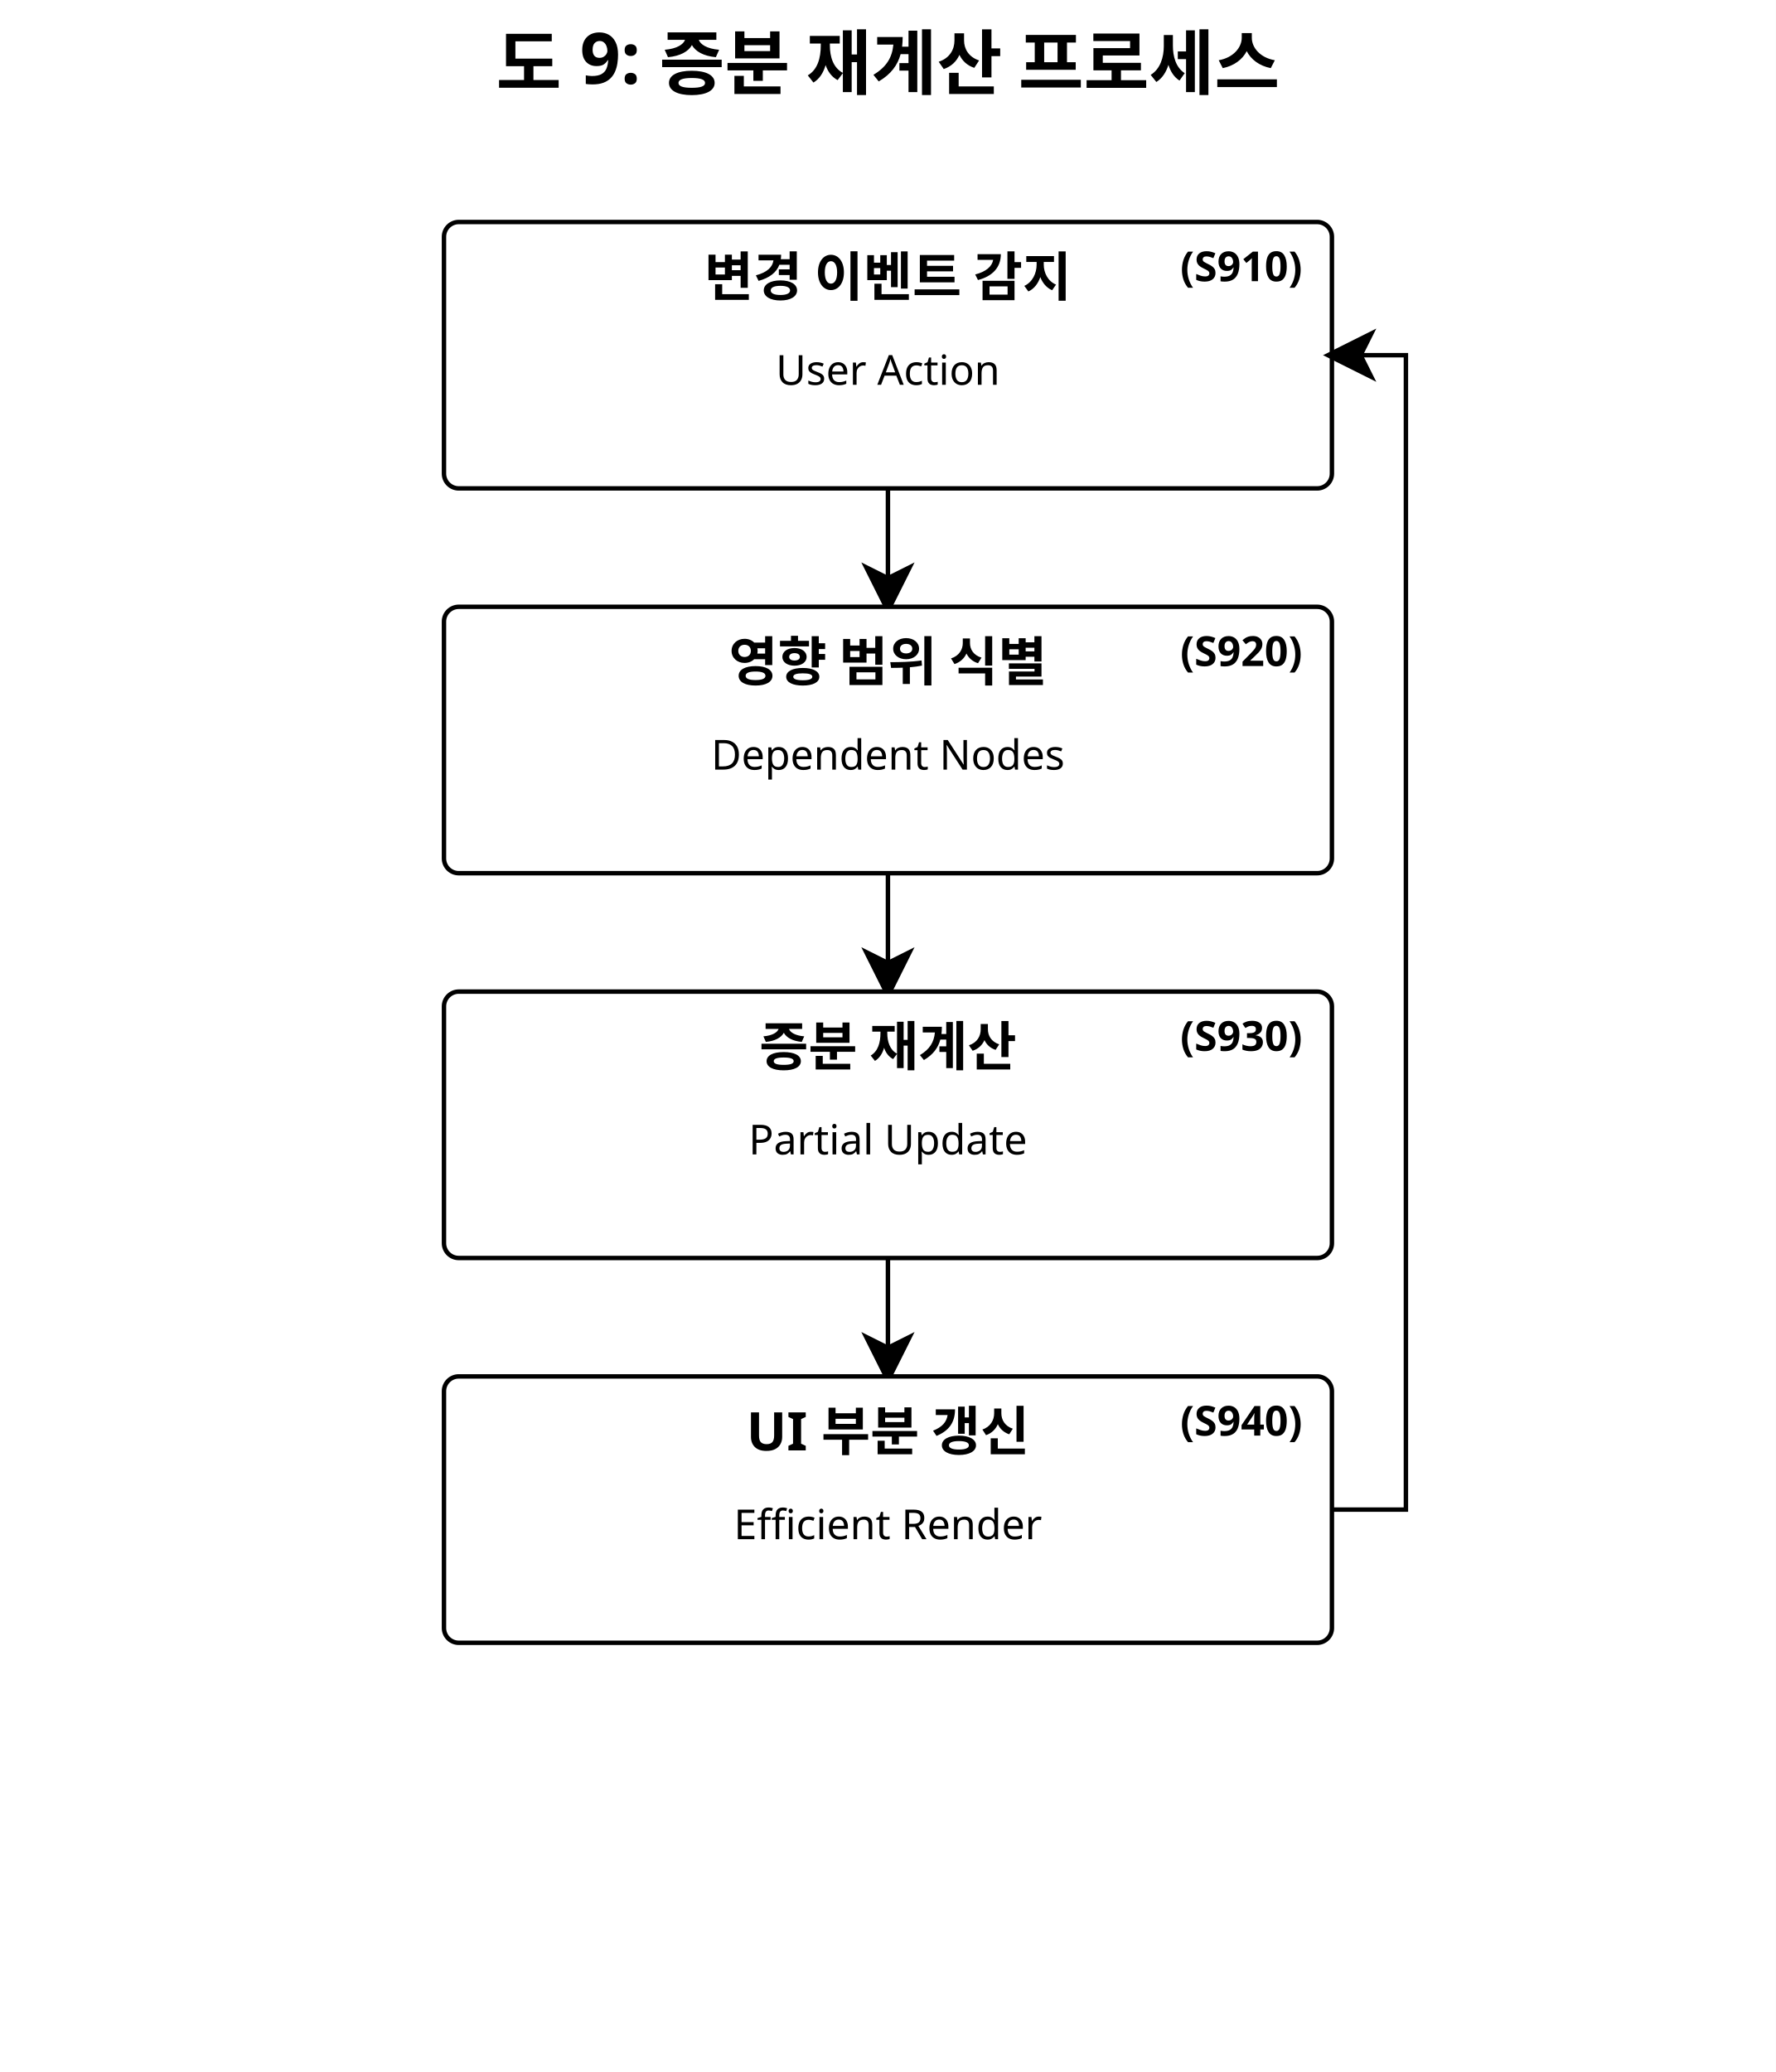
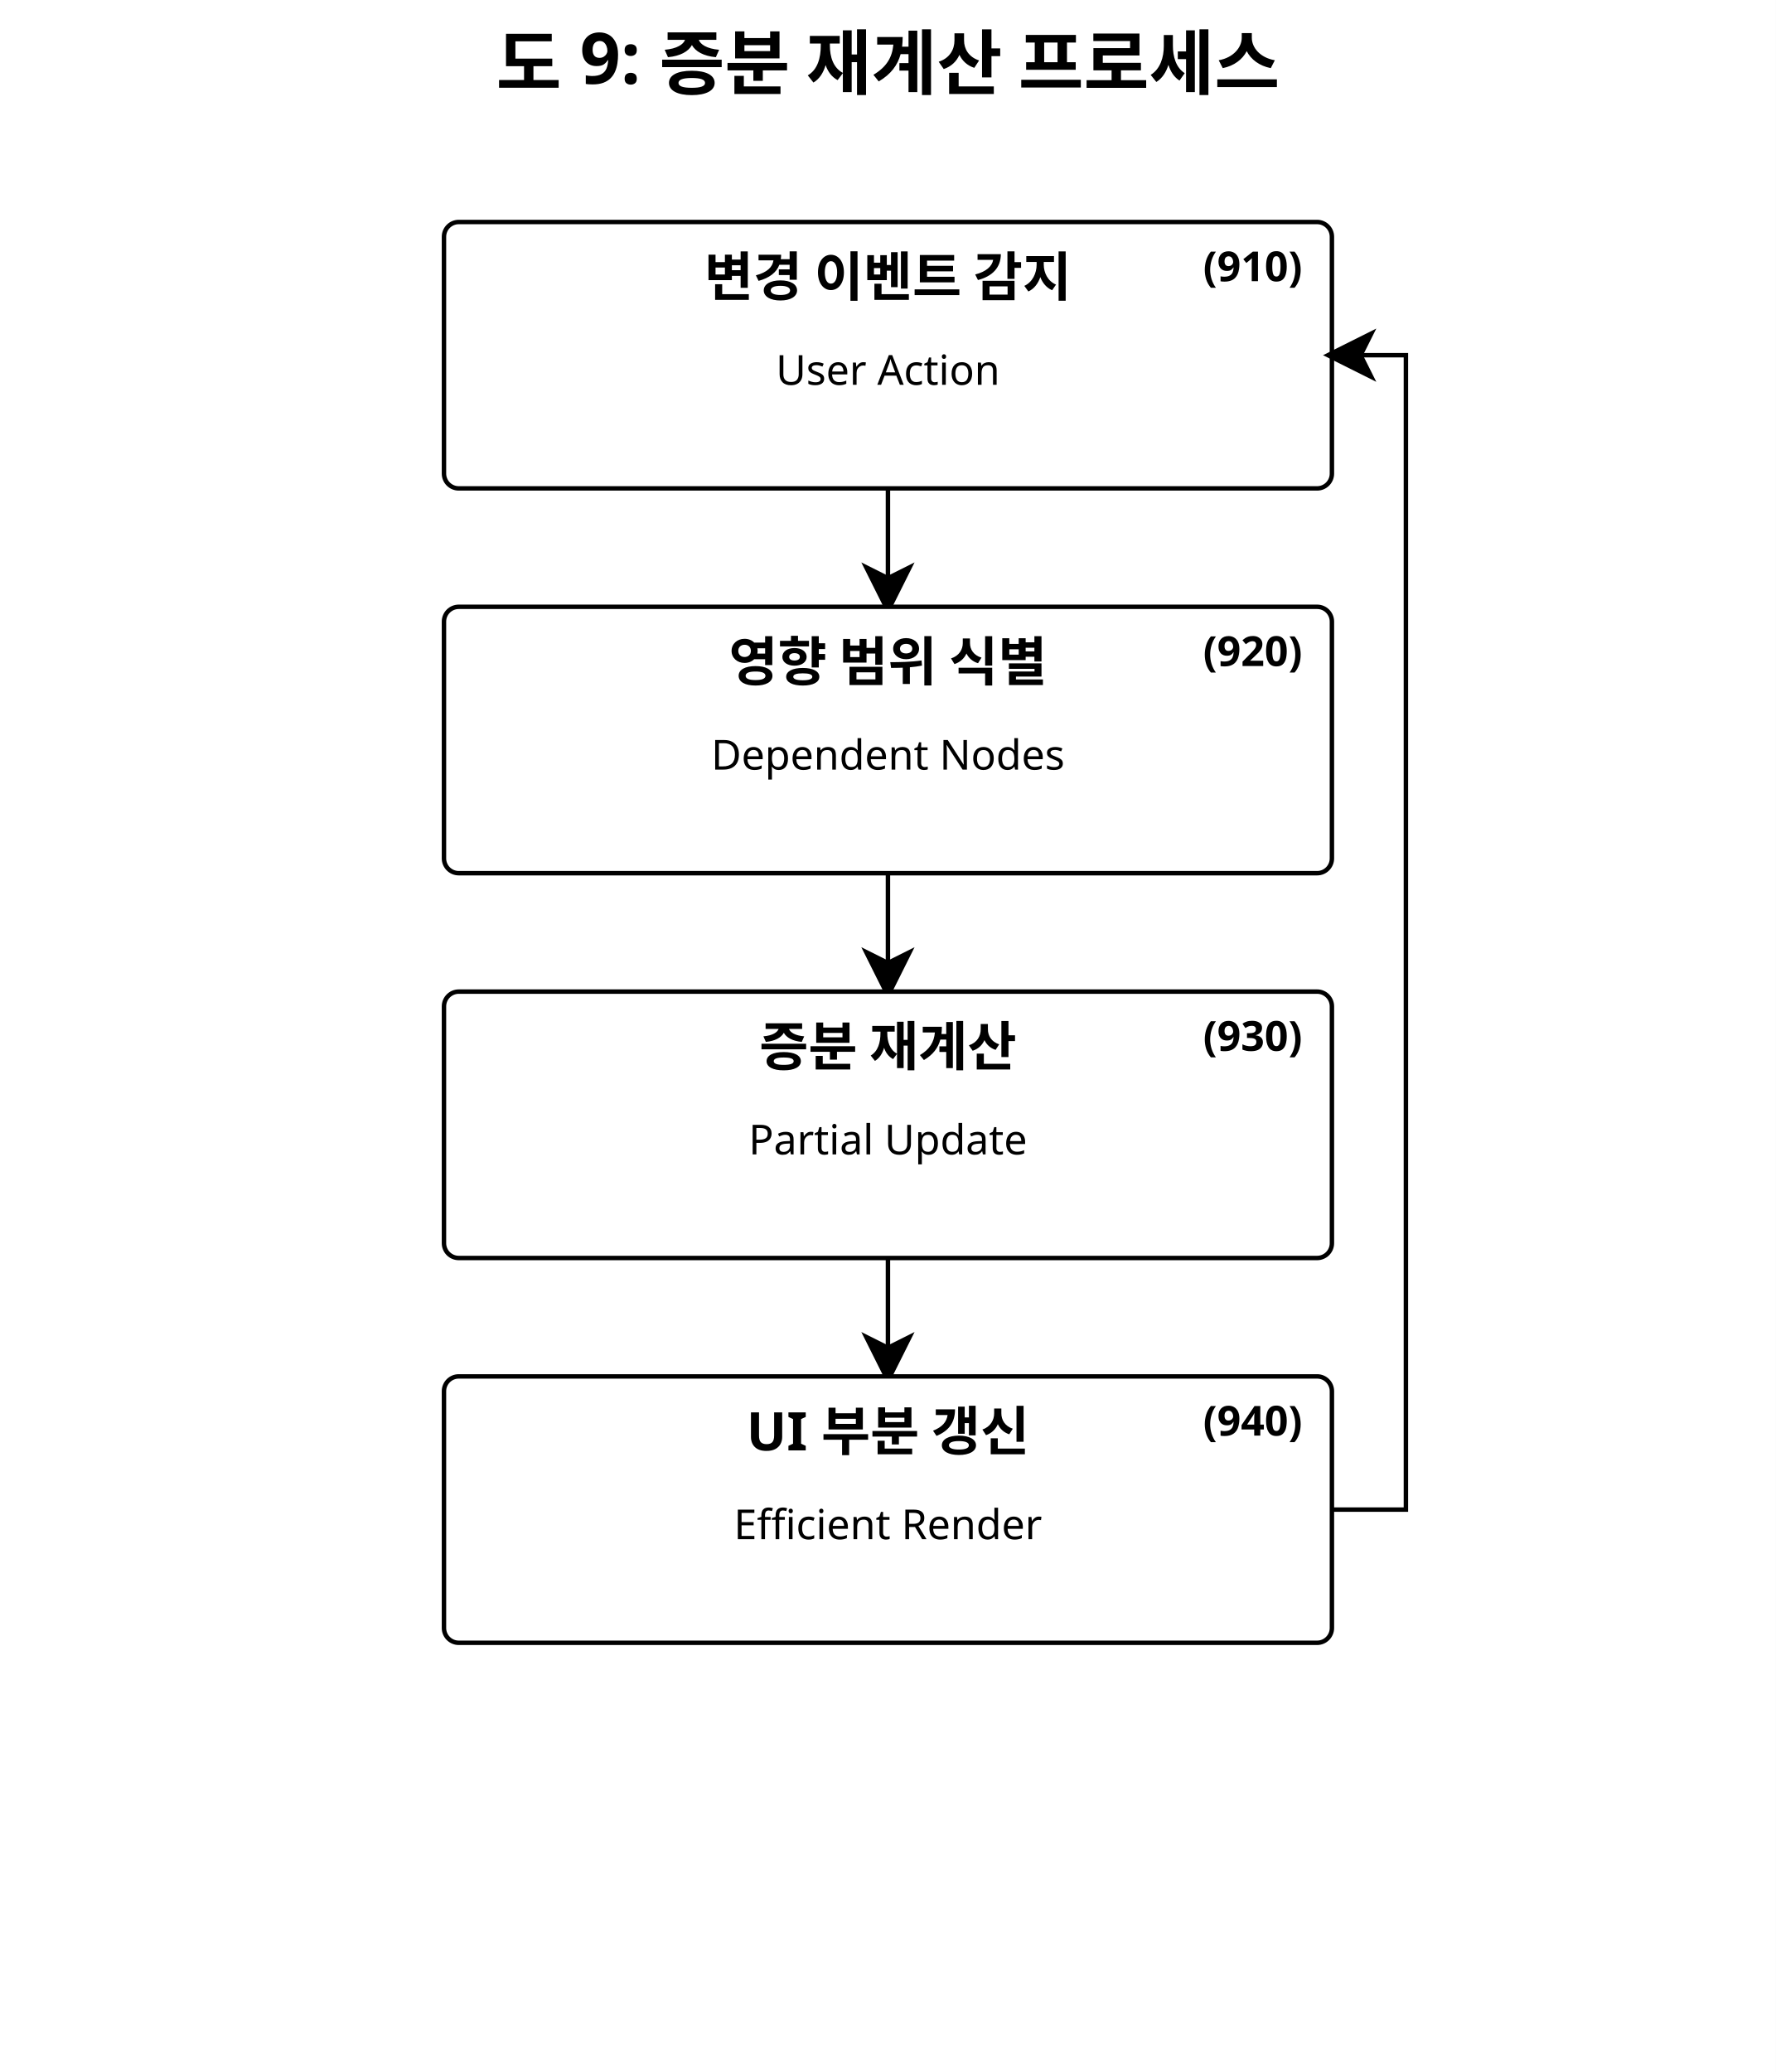
<svg xmlns="http://www.w3.org/2000/svg" width="1200" height="1400" viewBox="0 0 1200 1400">
  <rect width="100%" height="100%" fill="white" />
  <defs>
    <marker id="arrowhead" markerWidth="12" markerHeight="12" refX="10" refY="6" orient="auto">
      <path d="M0,0 L12,6 L0,12 L3,6 Z" fill="black" />
    </marker>
  </defs>
  <text x="600" y="60" text-anchor="middle" font-family="Malgun Gothic, AppleGothic, Dotum, sans-serif" font-size="48" font-weight="bold">도 9: 증분 재계산 프로세스</text>
  <rect x="300.0" y="150" width="600" height="180" fill="white" stroke="black" stroke-width="3" rx="10" />
  <text x="600.0" y="200" text-anchor="middle" font-family="Malgun Gothic, AppleGothic, Dotum, sans-serif" font-size="36" font-weight="bold">변경 이벤트 감지</text>
-   <text x="880.0" y="190" text-anchor="end" font-family="Malgun Gothic, AppleGothic, Dotum, sans-serif" font-size="28" font-weight="bold">(S910)</text>
+   <text x="880.0" y="190" text-anchor="end" font-family="Malgun Gothic, AppleGothic, Dotum, sans-serif" font-size="28" font-weight="bold">(910)</text>
  <text x="600.0" y="260" text-anchor="middle" font-family="Malgun Gothic, AppleGothic, Dotum, sans-serif" font-size="28" font-weight="normal">User Action</text>
  <path d="M 600,330 L 600,410" stroke="black" stroke-width="3" fill="none" marker-end="url(#arrowhead)" />
  <rect x="300.0" y="410" width="600" height="180" fill="white" stroke="black" stroke-width="3" rx="10" />
  <text x="600.0" y="460" text-anchor="middle" font-family="Malgun Gothic, AppleGothic, Dotum, sans-serif" font-size="36" font-weight="bold">영향 범위 식별</text>
-   <text x="880.0" y="450" text-anchor="end" font-family="Malgun Gothic, AppleGothic, Dotum, sans-serif" font-size="28" font-weight="bold">(S920)</text>
+   <text x="880.0" y="450" text-anchor="end" font-family="Malgun Gothic, AppleGothic, Dotum, sans-serif" font-size="28" font-weight="bold">(920)</text>
  <text x="600.0" y="520" text-anchor="middle" font-family="Malgun Gothic, AppleGothic, Dotum, sans-serif" font-size="28" font-weight="normal">Dependent Nodes</text>
  <path d="M 600,590 L 600,670" stroke="black" stroke-width="3" fill="none" marker-end="url(#arrowhead)" />
  <rect x="300.0" y="670" width="600" height="180" fill="white" stroke="black" stroke-width="3" rx="10" />
  <text x="600.0" y="720" text-anchor="middle" font-family="Malgun Gothic, AppleGothic, Dotum, sans-serif" font-size="36" font-weight="bold">증분 재계산</text>
-   <text x="880.0" y="710" text-anchor="end" font-family="Malgun Gothic, AppleGothic, Dotum, sans-serif" font-size="28" font-weight="bold">(S930)</text>
+   <text x="880.0" y="710" text-anchor="end" font-family="Malgun Gothic, AppleGothic, Dotum, sans-serif" font-size="28" font-weight="bold">(930)</text>
  <text x="600.0" y="780" text-anchor="middle" font-family="Malgun Gothic, AppleGothic, Dotum, sans-serif" font-size="28" font-weight="normal">Partial Update</text>
  <path d="M 600,850 L 600,930" stroke="black" stroke-width="3" fill="none" marker-end="url(#arrowhead)" />
  <rect x="300.0" y="930" width="600" height="180" fill="white" stroke="black" stroke-width="3" rx="10" />
  <text x="600.0" y="980" text-anchor="middle" font-family="Malgun Gothic, AppleGothic, Dotum, sans-serif" font-size="36" font-weight="bold">UI 부분 갱신</text>
-   <text x="880.0" y="970" text-anchor="end" font-family="Malgun Gothic, AppleGothic, Dotum, sans-serif" font-size="28" font-weight="bold">(S940)</text>
+   <text x="880.0" y="970" text-anchor="end" font-family="Malgun Gothic, AppleGothic, Dotum, sans-serif" font-size="28" font-weight="bold">(940)</text>
  <text x="600.0" y="1040" text-anchor="middle" font-family="Malgun Gothic, AppleGothic, Dotum, sans-serif" font-size="28" font-weight="normal">Efficient Render</text>
  <path d="M 900.0,1020.0 L 950.0,1020.0 L 950.0,240.0 L 900.0,240.0" stroke="black" stroke-width="3" fill="none" marker-end="url(#arrowhead)" />
</svg>
